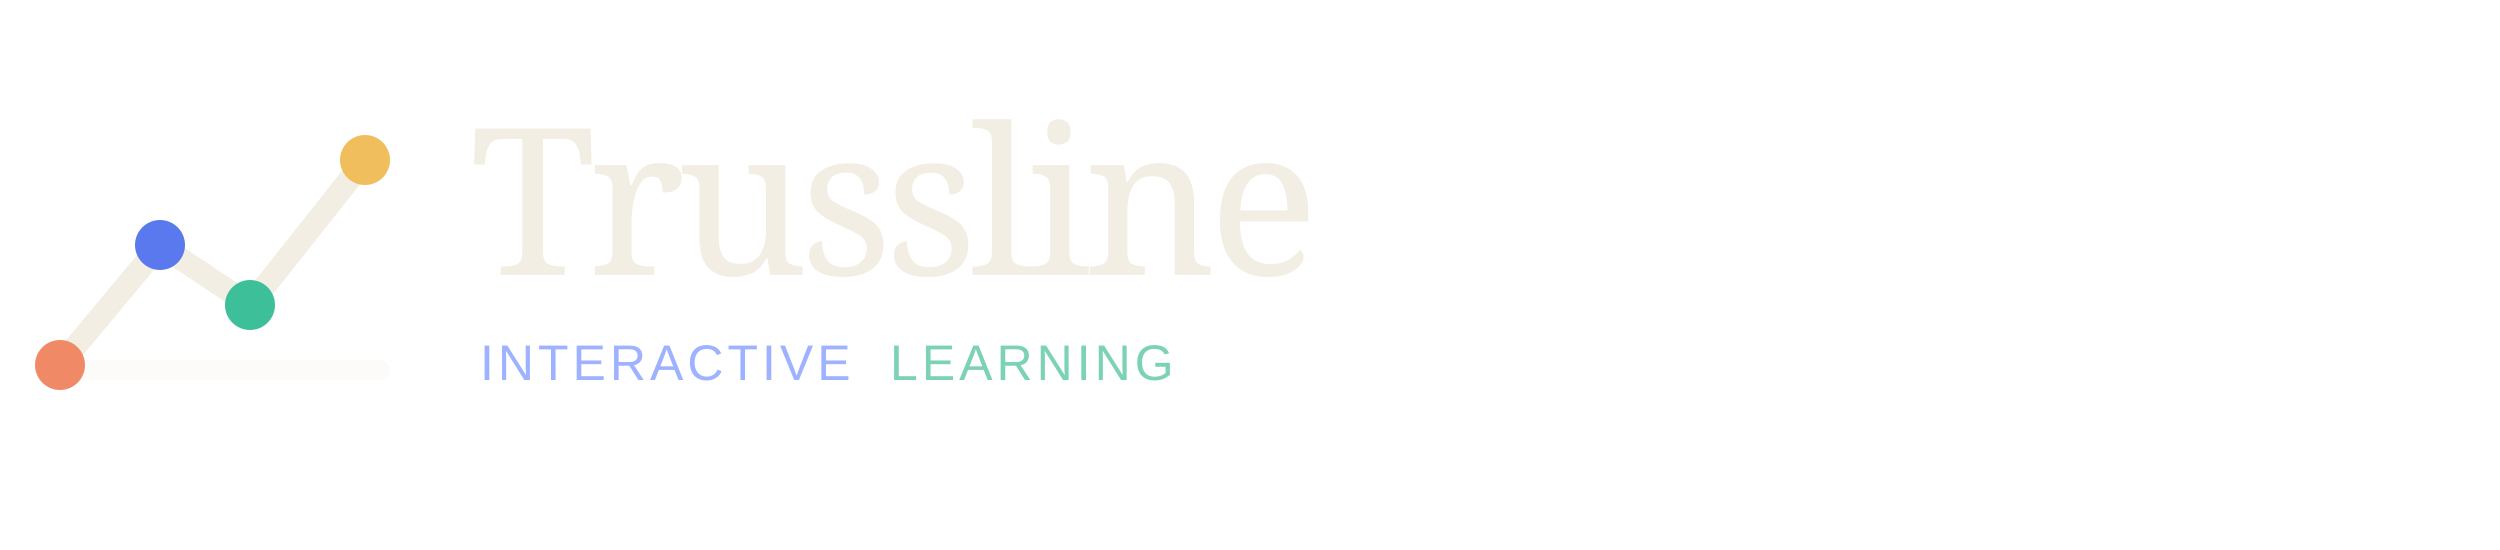
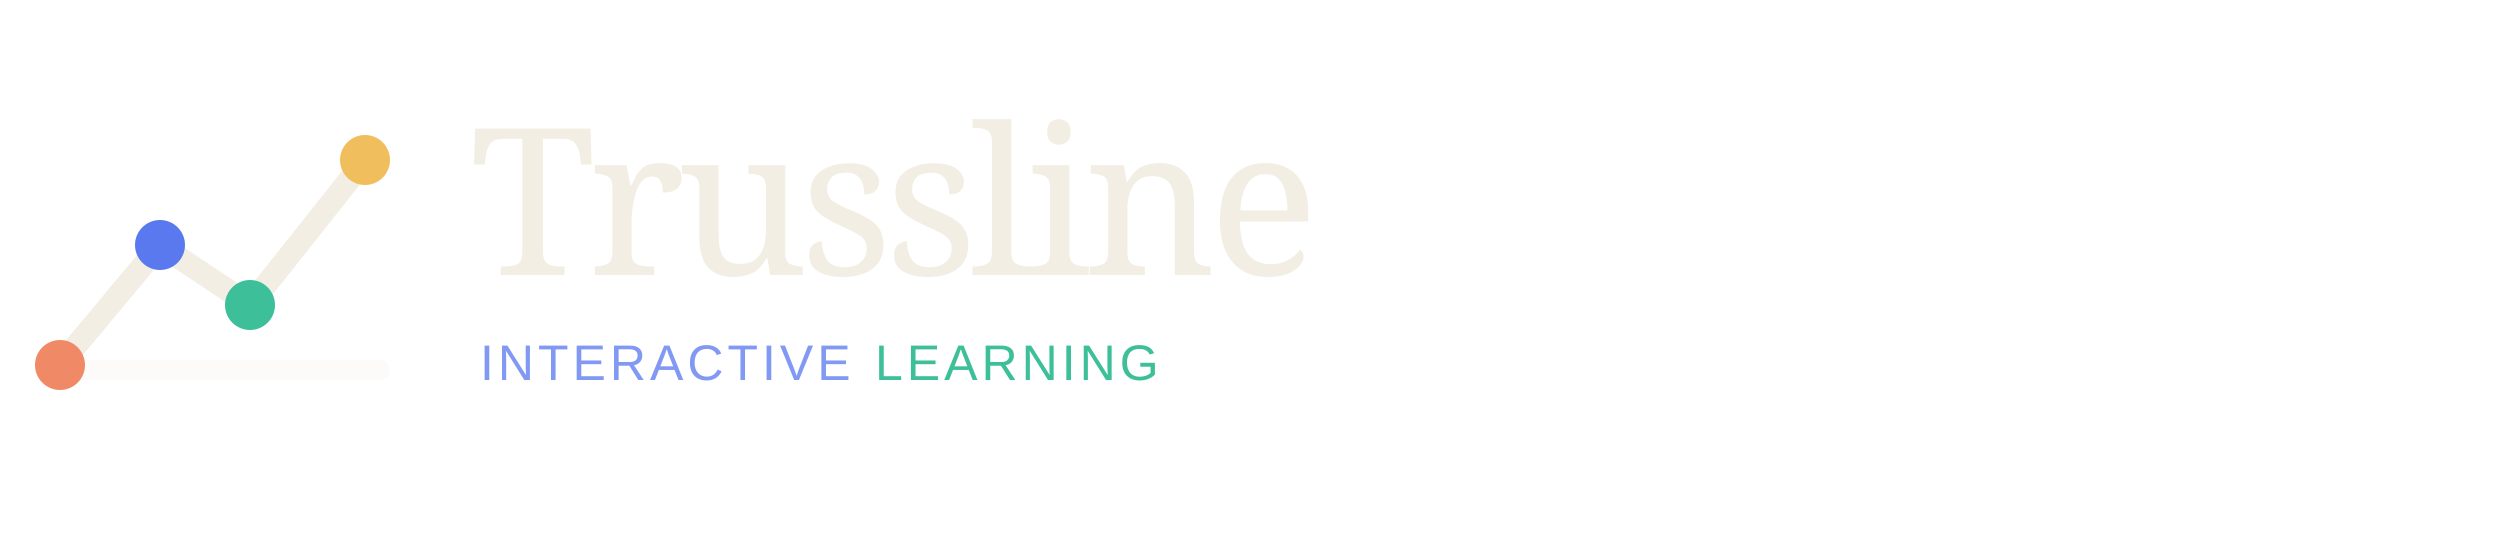
<svg xmlns="http://www.w3.org/2000/svg" viewBox="0 0 500 110" role="img" aria-labelledby="title desc">
  <g transform="translate(7 24)" fill="none" stroke="#F2EEE4" stroke-linecap="round" stroke-linejoin="round">
    <path d="M5 49 25 25l18 12L66 8" stroke-width="4.5" />
    <path d="M5 50h64" stroke-width="4" opacity=".22" />
    <circle cx="5" cy="49" r="5" fill="#F08A66" stroke="none" />
    <circle cx="25" cy="25" r="5" fill="#5A79EE" stroke="none" />
    <circle cx="43" cy="37" r="5" fill="#3DBF9A" stroke="none" />
    <circle cx="66" cy="8" r="5" fill="#F0BE5C" stroke="none" />
  </g>
  <text x="94" y="55" fill="#F2EEE4" font-family="Fraunces, Georgia, serif" font-size="41" font-weight="400" letter-spacing="-1.5">Trussline</text>
-   <text x="96" y="76" fill="#9EB2FF" font-family="'JetBrains Mono', Arial, sans-serif" font-size="10" font-weight="500" letter-spacing=".8">INTERACTIVE</text>
-   <text x="178" y="76" fill="#7BD2B4" font-family="'JetBrains Mono', Arial, sans-serif" font-size="10" font-weight="500" letter-spacing=".8">LEARNING</text>
+   <text x="96" y="76" fill="#8199F3" font-family="'JetBrains Mono', Arial, sans-serif" font-size="10" font-weight="500" letter-spacing=".8">INTERACTIVE</text>
+   <text x="175" y="76" fill="#3DBF9A" font-family="'JetBrains Mono', Arial, sans-serif" font-size="10" font-weight="500" letter-spacing=".8">LEARNING</text>
</svg>
